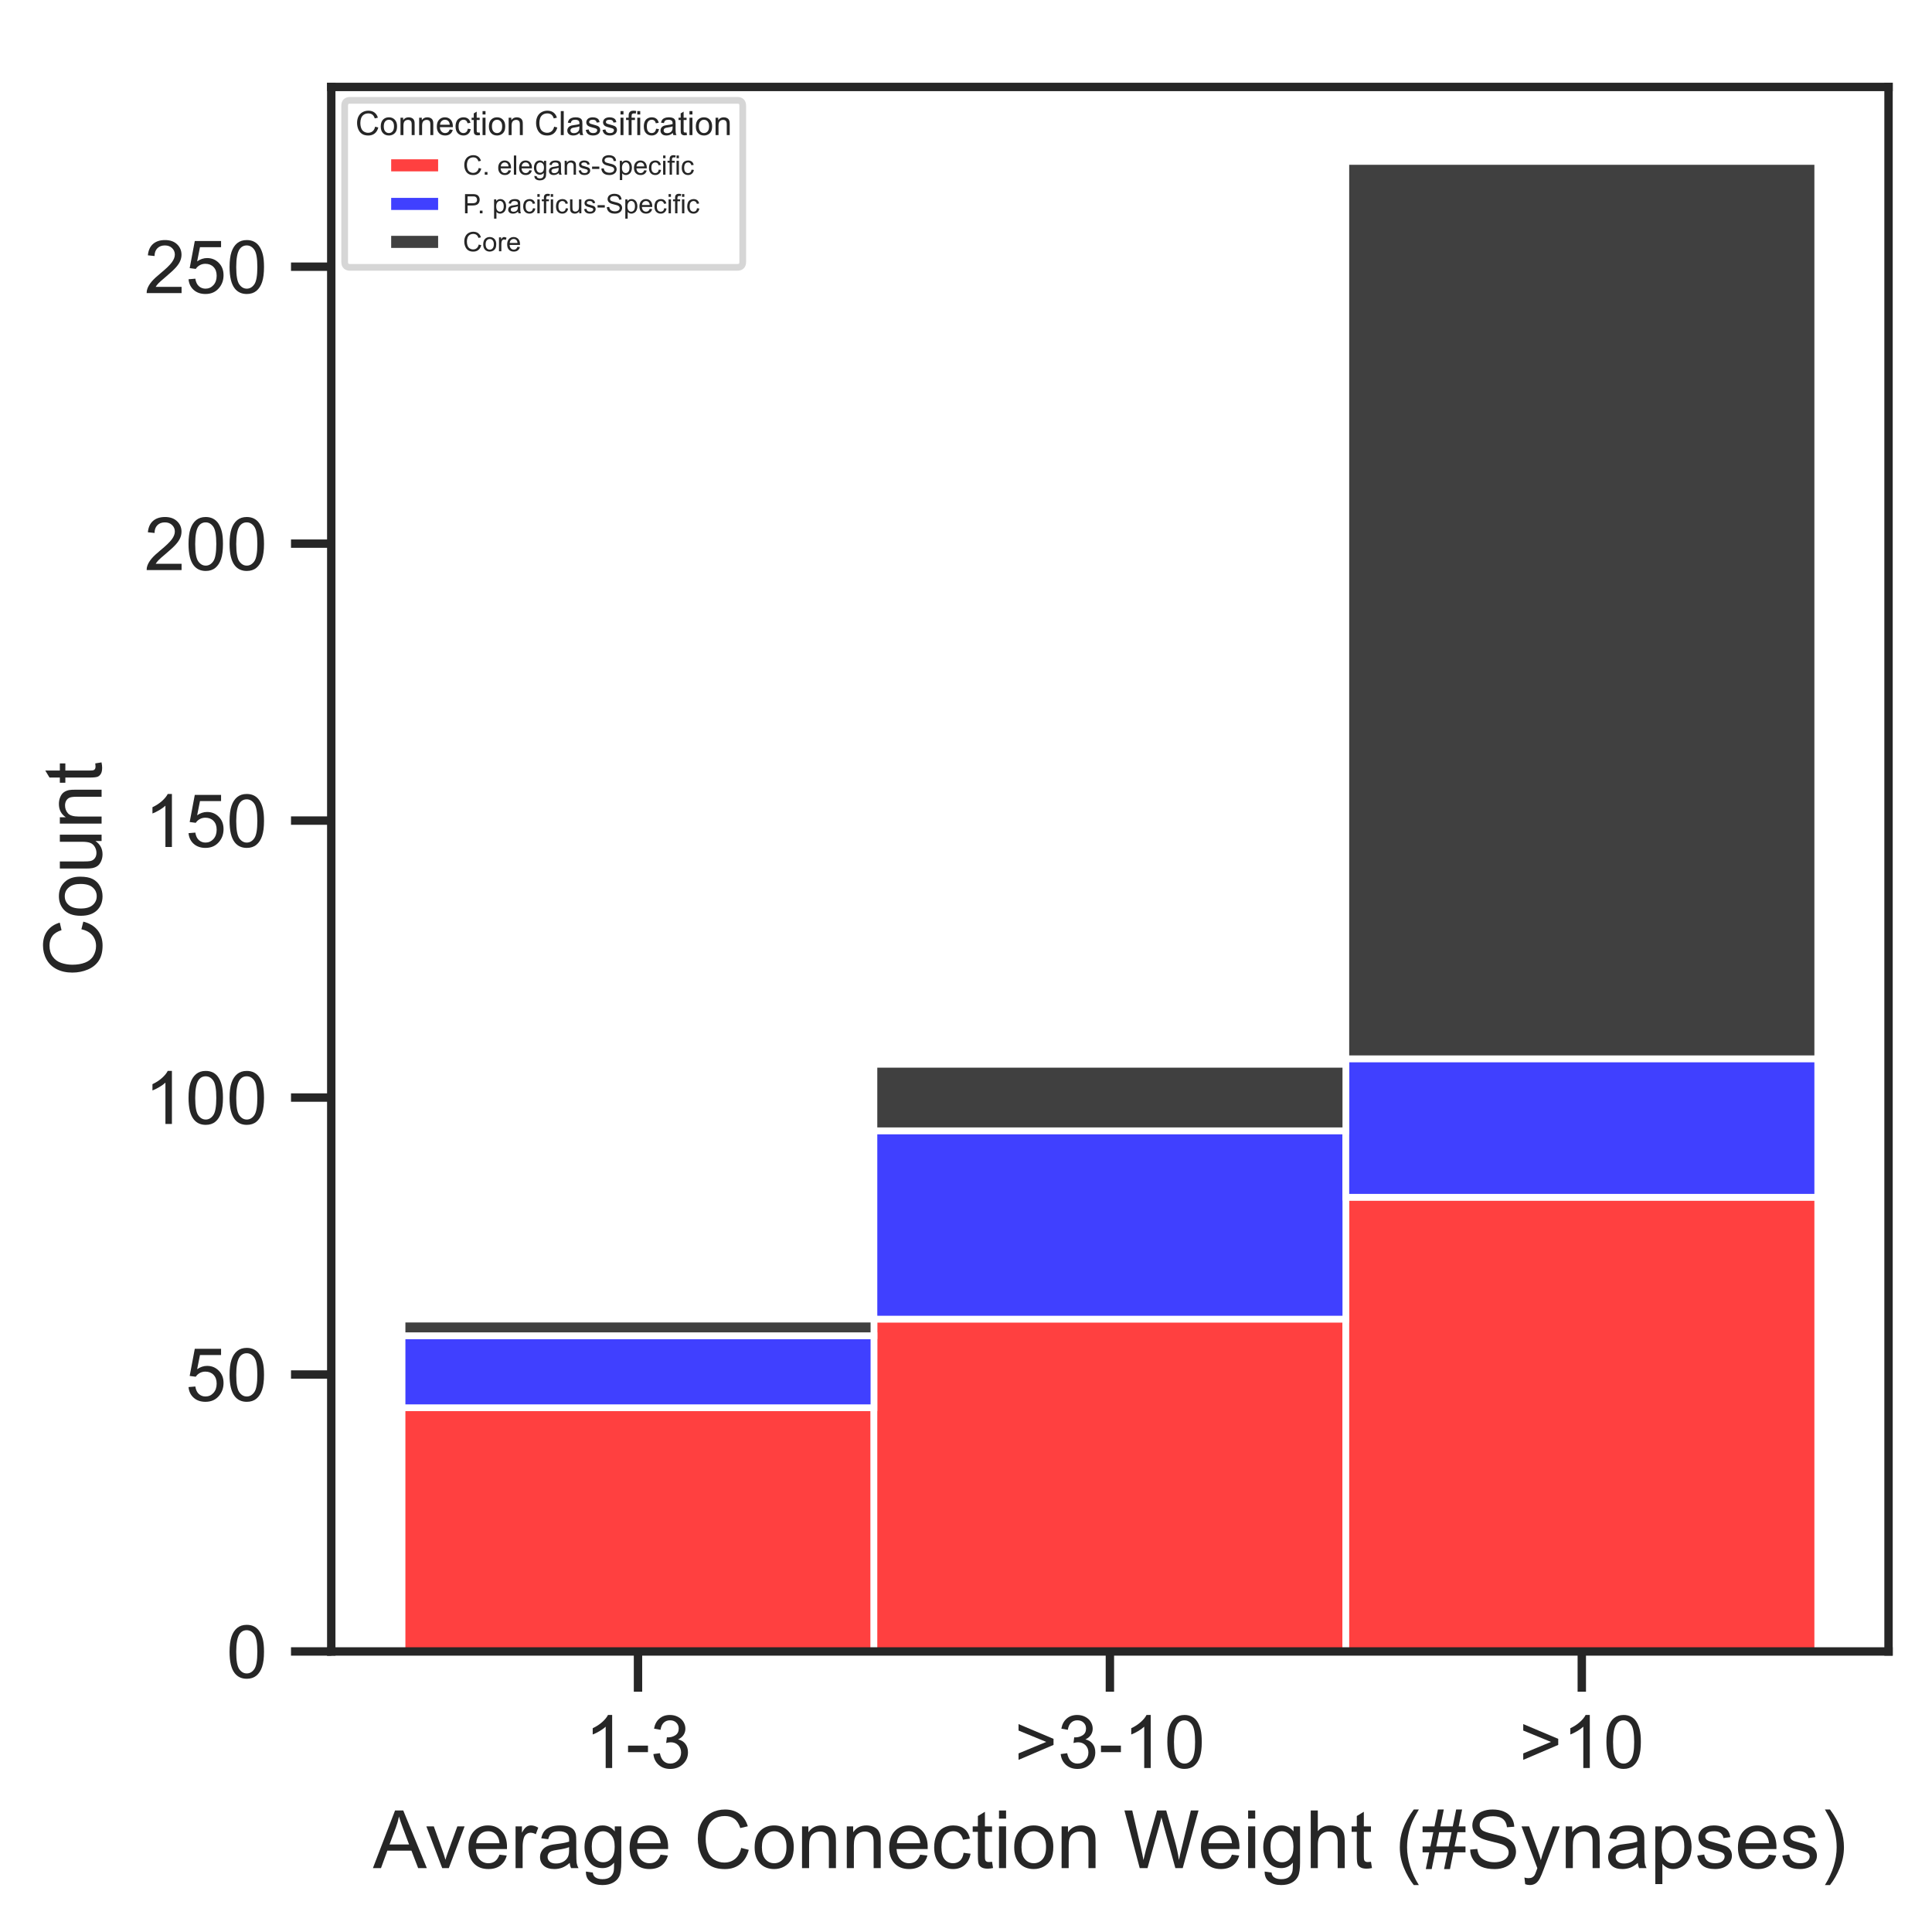
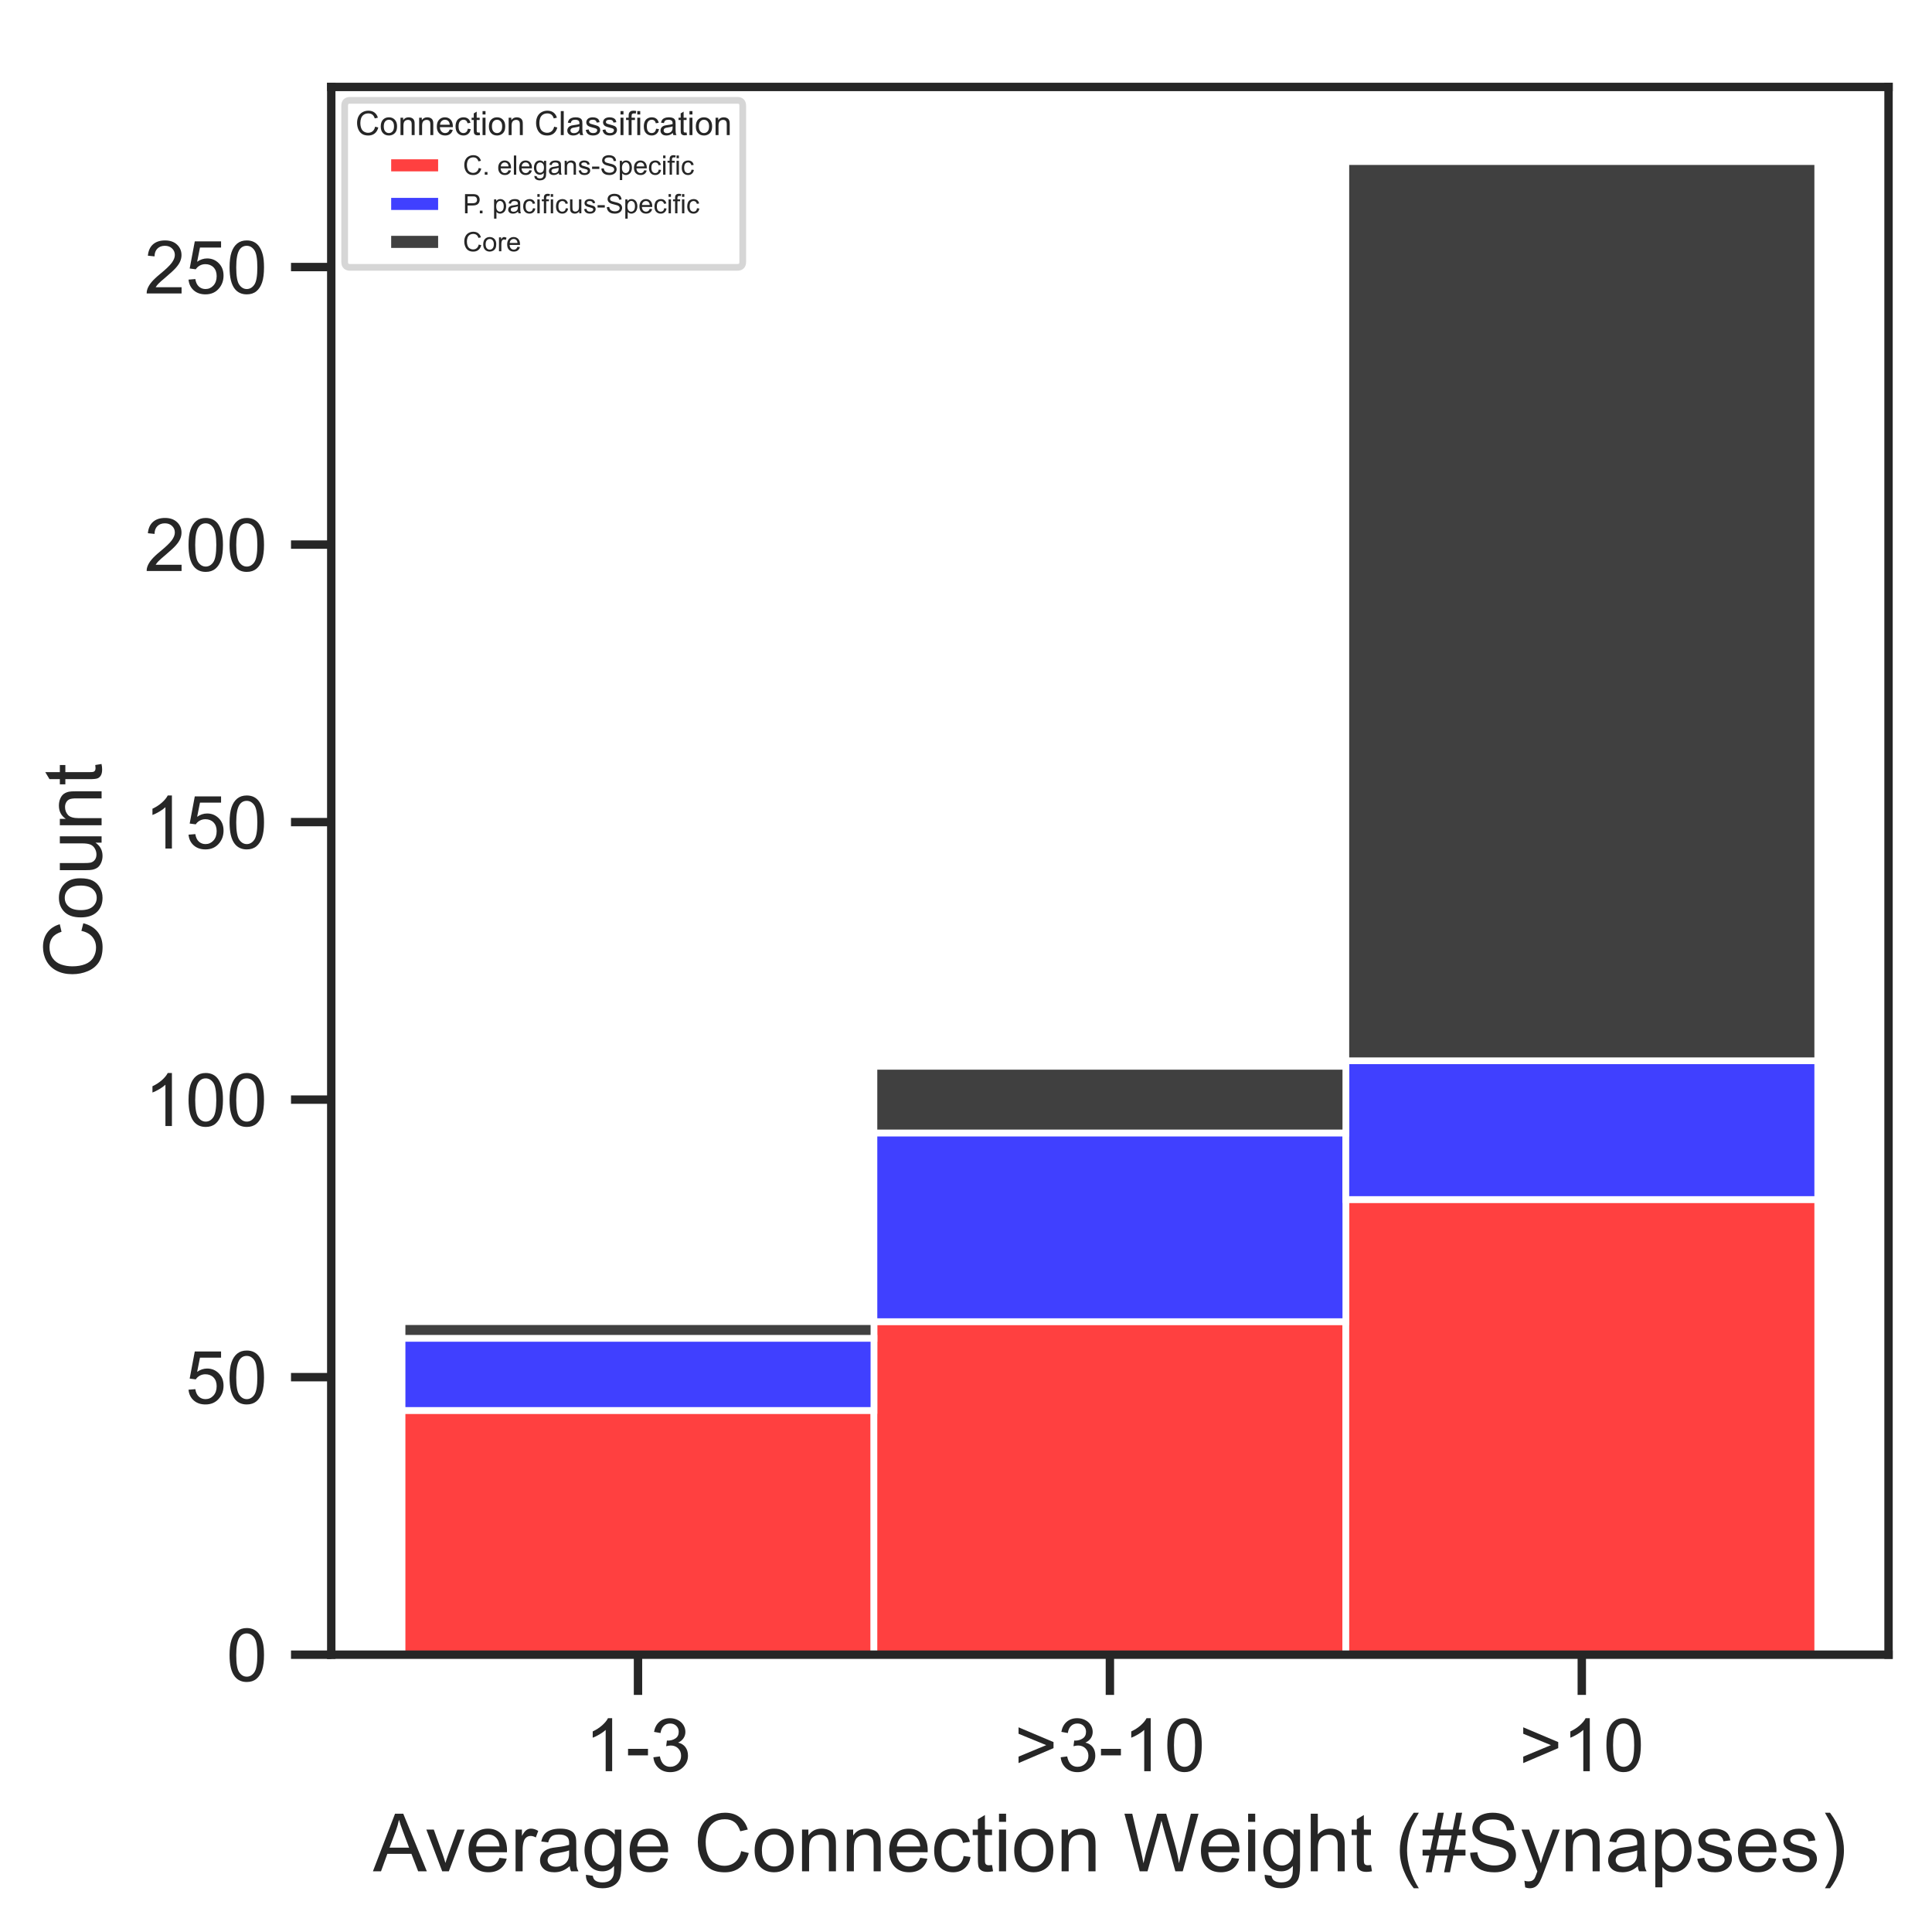
<svg xmlns="http://www.w3.org/2000/svg" xmlns:xlink="http://www.w3.org/1999/xlink" width="288pt" height="288pt" viewBox="0 0 288 288" version="1.1">
  <defs>
    <style type="text/css">*{stroke-linejoin: round; stroke-linecap: butt}</style>
  </defs>
  <g id="figure_1">
    <g id="patch_1">
      <path d="M 0 288  L 288 288  L 288 0  L 0 0  z " style="fill: #ffffff" />
    </g>
    <g id="axes_1">
      <g id="patch_2">
-         <path d="M 49.38 246.18  L 281.52 246.18  L 281.52 12.96  L 49.38 12.96  z " style="fill: #ffffff" />
+         <path d="M 49.38 246.66  L 281.52 246.66  L 281.52 12.96  L 49.38 12.96  z " style="fill: #ffffff" />
      </g>
      <g id="matplotlib.axis_1">
        <g id="xtick_1">
          <g id="line2d_1">
            <defs>
-               <path id="mfad5866b95" d="M 0 0  L 0 6  " style="stroke: #262626; stroke-width: 1.25" />
-             </defs>
-             <g>
-               <use xlink:href="#mfad5866b95" x="95.105" y="246.18" style="fill: #262626; stroke: #262626; stroke-width: 1.25" />
+               <path id="m8a368abc1c" d="M 0 0  L 0 6  " style="stroke: #262626; stroke-width: 1.25" />
+             </defs>
+             <g>
+               <use xlink:href="#m8a368abc1c" x="95.105" y="246.66" style="fill: #262626; stroke: #262626; stroke-width: 1.25" />
            </g>
          </g>
          <g id="text_1">
-             <g style="fill: #262626" transform="translate(87.15619 263.5536) scale(0.11 -0.11)">
+             <g style="fill: #262626" transform="translate(87.15619 264.0336) scale(0.11 -0.11)">
              <defs>
                <path id="ArialMT-31" d="M 2384 0  L 1822 0  L 1822 3584  Q 1619 3391 1289 3197  Q 959 3003 697 2906  L 697 3450  Q 1169 3672 1522 3987  Q 1875 4303 2022 4600  L 2384 4600  L 2384 0  z " transform="scale(0.015625)" />
                <path id="ArialMT-2d" d="M 203 1375  L 203 1941  L 1931 1941  L 1931 1375  L 203 1375  z " transform="scale(0.015625)" />
                <path id="ArialMT-33" d="M 269 1209  L 831 1284  Q 928 806 1161 595  Q 1394 384 1728 384  Q 2125 384 2398 659  Q 2672 934 2672 1341  Q 2672 1728 2419 1979  Q 2166 2231 1775 2231  Q 1616 2231 1378 2169  L 1441 2663  Q 1497 2656 1531 2656  Q 1891 2656 2178 2843  Q 2466 3031 2466 3422  Q 2466 3731 2256 3934  Q 2047 4138 1716 4138  Q 1388 4138 1169 3931  Q 950 3725 888 3313  L 325 3413  Q 428 3978 793 4289  Q 1159 4600 1703 4600  Q 2078 4600 2393 4439  Q 2709 4278 2876 4000  Q 3044 3722 3044 3409  Q 3044 3113 2884 2869  Q 2725 2625 2413 2481  Q 2819 2388 3044 2092  Q 3269 1797 3269 1353  Q 3269 753 2831 336  Q 2394 -81 1725 -81  Q 1122 -81 723 278  Q 325 638 269 1209  z " transform="scale(0.015625)" />
              </defs>
              <use xlink:href="#ArialMT-31" />
              <use xlink:href="#ArialMT-2d" x="55.615" />
              <use xlink:href="#ArialMT-33" x="88.916" />
            </g>
          </g>
        </g>
        <g id="xtick_2">
          <g id="line2d_2">
            <g>
-               <use xlink:href="#mfad5866b95" x="165.45" y="246.18" style="fill: #262626; stroke: #262626; stroke-width: 1.25" />
+               <use xlink:href="#m8a368abc1c" x="165.45" y="246.66" style="fill: #262626; stroke: #262626; stroke-width: 1.25" />
            </g>
          </g>
          <g id="text_2">
-             <g style="fill: #262626" transform="translate(151.2308 263.5536) scale(0.11 -0.11)">
+             <g style="fill: #262626" transform="translate(151.2308 264.0336) scale(0.11 -0.11)">
              <defs>
                <path id="ArialMT-3e" d="M 3384 2003  L 350 706  L 350 1266  L 2753 2263  L 350 3250  L 350 3809  L 3384 2528  L 3384 2003  z " transform="scale(0.015625)" />
                <path id="ArialMT-30" d="M 266 2259  Q 266 3072 433 3567  Q 600 4063 929 4331  Q 1259 4600 1759 4600  Q 2128 4600 2406 4451  Q 2684 4303 2865 4023  Q 3047 3744 3150 3342  Q 3253 2941 3253 2259  Q 3253 1453 3087 958  Q 2922 463 2592 192  Q 2263 -78 1759 -78  Q 1097 -78 719 397  Q 266 969 266 2259  z M 844 2259  Q 844 1131 1108 757  Q 1372 384 1759 384  Q 2147 384 2411 759  Q 2675 1134 2675 2259  Q 2675 3391 2411 3762  Q 2147 4134 1753 4134  Q 1366 4134 1134 3806  Q 844 3388 844 2259  z " transform="scale(0.015625)" />
              </defs>
              <use xlink:href="#ArialMT-3e" />
              <use xlink:href="#ArialMT-33" x="58.398" />
              <use xlink:href="#ArialMT-2d" x="114.014" />
              <use xlink:href="#ArialMT-31" x="147.314" />
              <use xlink:href="#ArialMT-30" x="202.93" />
            </g>
          </g>
        </g>
        <g id="xtick_3">
          <g id="line2d_3">
            <g>
-               <use xlink:href="#mfad5866b95" x="235.795" y="246.18" style="fill: #262626; stroke: #262626; stroke-width: 1.25" />
+               <use xlink:href="#m8a368abc1c" x="235.795" y="246.66" style="fill: #262626; stroke: #262626; stroke-width: 1.25" />
            </g>
          </g>
          <g id="text_3">
-             <g style="fill: #262626" transform="translate(226.4661 263.5536) scale(0.11 -0.11)">
+             <g style="fill: #262626" transform="translate(226.4661 264.0336) scale(0.11 -0.11)">
              <use xlink:href="#ArialMT-3e" />
              <use xlink:href="#ArialMT-31" x="58.398" />
              <use xlink:href="#ArialMT-30" x="114.014" />
            </g>
          </g>
        </g>
        <g id="text_4">
-           <g style="fill: #262626" transform="translate(55.60688 278.4755) scale(0.12 -0.12)">
+           <g style="fill: #262626" transform="translate(55.60688 278.9555) scale(0.12 -0.12)">
            <defs>
              <path id="ArialMT-41" d="M -9 0  L 1750 4581  L 2403 4581  L 4278 0  L 3588 0  L 3053 1388  L 1138 1388  L 634 0  L -9 0  z M 1313 1881  L 2866 1881  L 2388 3150  Q 2169 3728 2063 4100  Q 1975 3659 1816 3225  L 1313 1881  z " transform="scale(0.015625)" />
              <path id="ArialMT-76" d="M 1344 0  L 81 3319  L 675 3319  L 1388 1331  Q 1503 1009 1600 663  Q 1675 925 1809 1294  L 2547 3319  L 3125 3319  L 1869 0  L 1344 0  z " transform="scale(0.015625)" />
              <path id="ArialMT-65" d="M 2694 1069  L 3275 997  Q 3138 488 2766 206  Q 2394 -75 1816 -75  Q 1088 -75 661 373  Q 234 822 234 1631  Q 234 2469 665 2931  Q 1097 3394 1784 3394  Q 2450 3394 2872 2941  Q 3294 2488 3294 1666  Q 3294 1616 3291 1516  L 816 1516  Q 847 969 1125 678  Q 1403 388 1819 388  Q 2128 388 2347 550  Q 2566 713 2694 1069  z M 847 1978  L 2700 1978  Q 2663 2397 2488 2606  Q 2219 2931 1791 2931  Q 1403 2931 1139 2672  Q 875 2413 847 1978  z " transform="scale(0.015625)" />
              <path id="ArialMT-72" d="M 416 0  L 416 3319  L 922 3319  L 922 2816  Q 1116 3169 1280 3281  Q 1444 3394 1641 3394  Q 1925 3394 2219 3213  L 2025 2691  Q 1819 2813 1613 2813  Q 1428 2813 1281 2702  Q 1134 2591 1072 2394  Q 978 2094 978 1738  L 978 0  L 416 0  z " transform="scale(0.015625)" />
              <path id="ArialMT-61" d="M 2588 409  Q 2275 144 1986 34  Q 1697 -75 1366 -75  Q 819 -75 525 192  Q 231 459 231 875  Q 231 1119 342 1320  Q 453 1522 633 1644  Q 813 1766 1038 1828  Q 1203 1872 1538 1913  Q 2219 1994 2541 2106  Q 2544 2222 2544 2253  Q 2544 2597 2384 2738  Q 2169 2928 1744 2928  Q 1347 2928 1158 2789  Q 969 2650 878 2297  L 328 2372  Q 403 2725 575 2942  Q 747 3159 1072 3276  Q 1397 3394 1825 3394  Q 2250 3394 2515 3294  Q 2781 3194 2906 3042  Q 3031 2891 3081 2659  Q 3109 2516 3109 2141  L 3109 1391  Q 3109 606 3145 398  Q 3181 191 3288 0  L 2700 0  Q 2613 175 2588 409  z M 2541 1666  Q 2234 1541 1622 1453  Q 1275 1403 1131 1340  Q 988 1278 909 1158  Q 831 1038 831 891  Q 831 666 1001 516  Q 1172 366 1500 366  Q 1825 366 2078 508  Q 2331 650 2450 897  Q 2541 1088 2541 1459  L 2541 1666  z " transform="scale(0.015625)" />
              <path id="ArialMT-67" d="M 319 -275  L 866 -356  Q 900 -609 1056 -725  Q 1266 -881 1628 -881  Q 2019 -881 2231 -725  Q 2444 -569 2519 -288  Q 2563 -116 2559 434  Q 2191 0 1641 0  Q 956 0 581 494  Q 206 988 206 1678  Q 206 2153 378 2554  Q 550 2956 876 3175  Q 1203 3394 1644 3394  Q 2231 3394 2613 2919  L 2613 3319  L 3131 3319  L 3131 450  Q 3131 -325 2973 -648  Q 2816 -972 2473 -1159  Q 2131 -1347 1631 -1347  Q 1038 -1347 672 -1080  Q 306 -813 319 -275  z M 784 1719  Q 784 1066 1043 766  Q 1303 466 1694 466  Q 2081 466 2343 764  Q 2606 1063 2606 1700  Q 2606 2309 2336 2618  Q 2066 2928 1684 2928  Q 1309 2928 1046 2623  Q 784 2319 784 1719  z " transform="scale(0.015625)" />
              <path id="ArialMT-20" transform="scale(0.015625)" />
              <path id="ArialMT-43" d="M 3763 1606  L 4369 1453  Q 4178 706 3683 314  Q 3188 -78 2472 -78  Q 1731 -78 1267 223  Q 803 525 561 1097  Q 319 1669 319 2325  Q 319 3041 592 3573  Q 866 4106 1370 4382  Q 1875 4659 2481 4659  Q 3169 4659 3637 4309  Q 4106 3959 4291 3325  L 3694 3184  Q 3534 3684 3231 3912  Q 2928 4141 2469 4141  Q 1941 4141 1586 3887  Q 1231 3634 1087 3207  Q 944 2781 944 2328  Q 944 1744 1114 1308  Q 1284 872 1643 656  Q 2003 441 2422 441  Q 2931 441 3284 734  Q 3638 1028 3763 1606  z " transform="scale(0.015625)" />
              <path id="ArialMT-6f" d="M 213 1659  Q 213 2581 725 3025  Q 1153 3394 1769 3394  Q 2453 3394 2887 2945  Q 3322 2497 3322 1706  Q 3322 1066 3130 698  Q 2938 331 2570 128  Q 2203 -75 1769 -75  Q 1072 -75 642 372  Q 213 819 213 1659  z M 791 1659  Q 791 1022 1069 705  Q 1347 388 1769 388  Q 2188 388 2466 706  Q 2744 1025 2744 1678  Q 2744 2294 2464 2611  Q 2184 2928 1769 2928  Q 1347 2928 1069 2612  Q 791 2297 791 1659  z " transform="scale(0.015625)" />
              <path id="ArialMT-6e" d="M 422 0  L 422 3319  L 928 3319  L 928 2847  Q 1294 3394 1984 3394  Q 2284 3394 2536 3286  Q 2788 3178 2913 3003  Q 3038 2828 3088 2588  Q 3119 2431 3119 2041  L 3119 0  L 2556 0  L 2556 2019  Q 2556 2363 2490 2533  Q 2425 2703 2258 2804  Q 2091 2906 1866 2906  Q 1506 2906 1245 2678  Q 984 2450 984 1813  L 984 0  L 422 0  z " transform="scale(0.015625)" />
              <path id="ArialMT-63" d="M 2588 1216  L 3141 1144  Q 3050 572 2676 248  Q 2303 -75 1759 -75  Q 1078 -75 664 370  Q 250 816 250 1647  Q 250 2184 428 2587  Q 606 2991 970 3192  Q 1334 3394 1763 3394  Q 2303 3394 2647 3120  Q 2991 2847 3088 2344  L 2541 2259  Q 2463 2594 2264 2762  Q 2066 2931 1784 2931  Q 1359 2931 1093 2626  Q 828 2322 828 1663  Q 828 994 1084 691  Q 1341 388 1753 388  Q 2084 388 2306 591  Q 2528 794 2588 1216  z " transform="scale(0.015625)" />
              <path id="ArialMT-74" d="M 1650 503  L 1731 6  Q 1494 -44 1306 -44  Q 1000 -44 831 53  Q 663 150 594 308  Q 525 466 525 972  L 525 2881  L 113 2881  L 113 3319  L 525 3319  L 525 4141  L 1084 4478  L 1084 3319  L 1650 3319  L 1650 2881  L 1084 2881  L 1084 941  Q 1084 700 1114 631  Q 1144 563 1211 522  Q 1278 481 1403 481  Q 1497 481 1650 503  z " transform="scale(0.015625)" />
              <path id="ArialMT-69" d="M 425 3934  L 425 4581  L 988 4581  L 988 3934  L 425 3934  z M 425 0  L 425 3319  L 988 3319  L 988 0  L 425 0  z " transform="scale(0.015625)" />
              <path id="ArialMT-57" d="M 1294 0  L 78 4581  L 700 4581  L 1397 1578  Q 1509 1106 1591 641  Q 1766 1375 1797 1488  L 2669 4581  L 3400 4581  L 4056 2263  Q 4303 1400 4413 641  Q 4500 1075 4641 1638  L 5359 4581  L 5969 4581  L 4713 0  L 4128 0  L 3163 3491  Q 3041 3928 3019 4028  Q 2947 3713 2884 3491  L 1913 0  L 1294 0  z " transform="scale(0.015625)" />
              <path id="ArialMT-68" d="M 422 0  L 422 4581  L 984 4581  L 984 2938  Q 1378 3394 1978 3394  Q 2347 3394 2619 3248  Q 2891 3103 3008 2847  Q 3125 2591 3125 2103  L 3125 0  L 2563 0  L 2563 2103  Q 2563 2525 2380 2717  Q 2197 2909 1863 2909  Q 1613 2909 1392 2779  Q 1172 2650 1078 2428  Q 984 2206 984 1816  L 984 0  L 422 0  z " transform="scale(0.015625)" />
              <path id="ArialMT-28" d="M 1497 -1347  Q 1031 -759 709 28  Q 388 816 388 1659  Q 388 2403 628 3084  Q 909 3875 1497 4659  L 1900 4659  Q 1522 4009 1400 3731  Q 1209 3300 1100 2831  Q 966 2247 966 1656  Q 966 153 1900 -1347  L 1497 -1347  z " transform="scale(0.015625)" />
              <path id="ArialMT-23" d="M 322 -78  L 594 1253  L 66 1253  L 66 1719  L 688 1719  L 919 2853  L 66 2853  L 66 3319  L 1013 3319  L 1284 4659  L 1753 4659  L 1481 3319  L 2466 3319  L 2738 4659  L 3209 4659  L 2938 3319  L 3478 3319  L 3478 2853  L 2844 2853  L 2609 1719  L 3478 1719  L 3478 1253  L 2516 1253  L 2244 -78  L 1775 -78  L 2044 1253  L 1063 1253  L 791 -78  L 322 -78  z M 1156 1719  L 2138 1719  L 2372 2853  L 1388 2853  L 1156 1719  z " transform="scale(0.015625)" />
              <path id="ArialMT-53" d="M 288 1472  L 859 1522  Q 900 1178 1048 958  Q 1197 738 1509 602  Q 1822 466 2213 466  Q 2559 466 2825 569  Q 3091 672 3220 851  Q 3350 1031 3350 1244  Q 3350 1459 3225 1620  Q 3100 1781 2813 1891  Q 2628 1963 1997 2114  Q 1366 2266 1113 2400  Q 784 2572 623 2826  Q 463 3081 463 3397  Q 463 3744 659 4045  Q 856 4347 1234 4503  Q 1613 4659 2075 4659  Q 2584 4659 2973 4495  Q 3363 4331 3572 4012  Q 3781 3694 3797 3291  L 3216 3247  Q 3169 3681 2898 3903  Q 2628 4125 2100 4125  Q 1550 4125 1298 3923  Q 1047 3722 1047 3438  Q 1047 3191 1225 3031  Q 1400 2872 2139 2705  Q 2878 2538 3153 2413  Q 3553 2228 3743 1945  Q 3934 1663 3934 1294  Q 3934 928 3725 604  Q 3516 281 3123 101  Q 2731 -78 2241 -78  Q 1619 -78 1198 103  Q 778 284 539 648  Q 300 1013 288 1472  z " transform="scale(0.015625)" />
              <path id="ArialMT-79" d="M 397 -1278  L 334 -750  Q 519 -800 656 -800  Q 844 -800 956 -737  Q 1069 -675 1141 -563  Q 1194 -478 1313 -144  Q 1328 -97 1363 -6  L 103 3319  L 709 3319  L 1400 1397  Q 1534 1031 1641 628  Q 1738 1016 1872 1384  L 2581 3319  L 3144 3319  L 1881 -56  Q 1678 -603 1566 -809  Q 1416 -1088 1222 -1217  Q 1028 -1347 759 -1347  Q 597 -1347 397 -1278  z " transform="scale(0.015625)" />
              <path id="ArialMT-70" d="M 422 -1272  L 422 3319  L 934 3319  L 934 2888  Q 1116 3141 1344 3267  Q 1572 3394 1897 3394  Q 2322 3394 2647 3175  Q 2972 2956 3137 2557  Q 3303 2159 3303 1684  Q 3303 1175 3120 767  Q 2938 359 2589 142  Q 2241 -75 1856 -75  Q 1575 -75 1351 44  Q 1128 163 984 344  L 984 -1272  L 422 -1272  z M 931 1641  Q 931 1000 1190 694  Q 1450 388 1819 388  Q 2194 388 2461 705  Q 2728 1022 2728 1688  Q 2728 2322 2467 2637  Q 2206 2953 1844 2953  Q 1484 2953 1207 2617  Q 931 2281 931 1641  z " transform="scale(0.015625)" />
              <path id="ArialMT-73" d="M 197 991  L 753 1078  Q 800 744 1014 566  Q 1228 388 1613 388  Q 2000 388 2187 545  Q 2375 703 2375 916  Q 2375 1106 2209 1216  Q 2094 1291 1634 1406  Q 1016 1563 777 1677  Q 538 1791 414 1992  Q 291 2194 291 2438  Q 291 2659 392 2848  Q 494 3038 669 3163  Q 800 3259 1026 3326  Q 1253 3394 1513 3394  Q 1903 3394 2198 3281  Q 2494 3169 2634 2976  Q 2775 2784 2828 2463  L 2278 2388  Q 2241 2644 2061 2787  Q 1881 2931 1553 2931  Q 1166 2931 1000 2803  Q 834 2675 834 2503  Q 834 2394 903 2306  Q 972 2216 1119 2156  Q 1203 2125 1616 2013  Q 2213 1853 2448 1751  Q 2684 1650 2818 1456  Q 2953 1263 2953 975  Q 2953 694 2789 445  Q 2625 197 2315 61  Q 2006 -75 1616 -75  Q 969 -75 630 194  Q 291 463 197 991  z " transform="scale(0.015625)" />
              <path id="ArialMT-29" d="M 791 -1347  L 388 -1347  Q 1322 153 1322 1656  Q 1322 2244 1188 2822  Q 1081 3291 891 3722  Q 769 4003 388 4659  L 791 4659  Q 1378 3875 1659 3084  Q 1900 2403 1900 1659  Q 1900 816 1576 28  Q 1253 -759 791 -1347  z " transform="scale(0.015625)" />
            </defs>
            <use xlink:href="#ArialMT-41" />
            <use xlink:href="#ArialMT-76" x="64.949" />
            <use xlink:href="#ArialMT-65" x="114.949" />
            <use xlink:href="#ArialMT-72" x="170.564" />
            <use xlink:href="#ArialMT-61" x="203.865" />
            <use xlink:href="#ArialMT-67" x="259.48" />
            <use xlink:href="#ArialMT-65" x="315.096" />
            <use xlink:href="#ArialMT-20" x="370.711" />
            <use xlink:href="#ArialMT-43" x="398.494" />
            <use xlink:href="#ArialMT-6f" x="470.711" />
            <use xlink:href="#ArialMT-6e" x="526.326" />
            <use xlink:href="#ArialMT-6e" x="581.941" />
            <use xlink:href="#ArialMT-65" x="637.557" />
            <use xlink:href="#ArialMT-63" x="693.172" />
            <use xlink:href="#ArialMT-74" x="743.172" />
            <use xlink:href="#ArialMT-69" x="770.955" />
            <use xlink:href="#ArialMT-6f" x="793.172" />
            <use xlink:href="#ArialMT-6e" x="848.787" />
            <use xlink:href="#ArialMT-20" x="904.402" />
            <use xlink:href="#ArialMT-57" x="932.186" />
            <use xlink:href="#ArialMT-65" x="1024.82" />
            <use xlink:href="#ArialMT-69" x="1080.436" />
            <use xlink:href="#ArialMT-67" x="1102.652" />
            <use xlink:href="#ArialMT-68" x="1158.268" />
            <use xlink:href="#ArialMT-74" x="1213.883" />
            <use xlink:href="#ArialMT-20" x="1241.666" />
            <use xlink:href="#ArialMT-28" x="1269.449" />
            <use xlink:href="#ArialMT-23" x="1302.75" />
            <use xlink:href="#ArialMT-53" x="1358.365" />
            <use xlink:href="#ArialMT-79" x="1425.064" />
            <use xlink:href="#ArialMT-6e" x="1475.064" />
            <use xlink:href="#ArialMT-61" x="1530.68" />
            <use xlink:href="#ArialMT-70" x="1586.295" />
            <use xlink:href="#ArialMT-73" x="1641.91" />
            <use xlink:href="#ArialMT-65" x="1691.91" />
            <use xlink:href="#ArialMT-73" x="1747.525" />
            <use xlink:href="#ArialMT-29" x="1797.525" />
          </g>
        </g>
      </g>
      <g id="matplotlib.axis_2">
        <g id="ytick_1">
          <g id="line2d_4">
            <defs>
-               <path id="m2ff0a2e076" d="M 0 0  L -6 0  " style="stroke: #262626; stroke-width: 1.25" />
-             </defs>
-             <g>
-               <use xlink:href="#m2ff0a2e076" x="49.38" y="246.18" style="fill: #262626; stroke: #262626; stroke-width: 1.25" />
+               <path id="m3f8a718fdb" d="M 0 0  L -6 0  " style="stroke: #262626; stroke-width: 1.25" />
+             </defs>
+             <g>
+               <use xlink:href="#m3f8a718fdb" x="49.38" y="246.66" style="fill: #262626; stroke: #262626; stroke-width: 1.25" />
            </g>
          </g>
          <g id="text_5">
-             <g style="fill: #262626" transform="translate(33.76297 250.1168) scale(0.11 -0.11)">
+             <g style="fill: #262626" transform="translate(33.76297 250.5968) scale(0.11 -0.11)">
              <use xlink:href="#ArialMT-30" />
            </g>
          </g>
        </g>
        <g id="ytick_2">
          <g id="line2d_5">
            <g>
-               <use xlink:href="#m2ff0a2e076" x="49.38" y="204.895" style="fill: #262626; stroke: #262626; stroke-width: 1.25" />
+               <use xlink:href="#m3f8a718fdb" x="49.38" y="205.29" style="fill: #262626; stroke: #262626; stroke-width: 1.25" />
            </g>
          </g>
          <g id="text_6">
-             <g style="fill: #262626" transform="translate(27.64594 208.8316) scale(0.11 -0.11)">
+             <g style="fill: #262626" transform="translate(27.64594 209.2266) scale(0.11 -0.11)">
              <defs>
                <path id="ArialMT-35" d="M 266 1200  L 856 1250  Q 922 819 1161 601  Q 1400 384 1738 384  Q 2144 384 2425 690  Q 2706 997 2706 1503  Q 2706 1984 2436 2262  Q 2166 2541 1728 2541  Q 1456 2541 1237 2417  Q 1019 2294 894 2097  L 366 2166  L 809 4519  L 3088 4519  L 3088 3981  L 1259 3981  L 1013 2750  Q 1425 3038 1878 3038  Q 2478 3038 2890 2622  Q 3303 2206 3303 1553  Q 3303 931 2941 478  Q 2500 -78 1738 -78  Q 1113 -78 717 272  Q 322 622 266 1200  z " transform="scale(0.015625)" />
              </defs>
              <use xlink:href="#ArialMT-35" />
              <use xlink:href="#ArialMT-30" x="55.615" />
            </g>
          </g>
        </g>
        <g id="ytick_3">
          <g id="line2d_6">
            <g>
-               <use xlink:href="#m2ff0a2e076" x="49.38" y="163.61" style="fill: #262626; stroke: #262626; stroke-width: 1.25" />
+               <use xlink:href="#m3f8a718fdb" x="49.38" y="163.92" style="fill: #262626; stroke: #262626; stroke-width: 1.25" />
            </g>
          </g>
          <g id="text_7">
-             <g style="fill: #262626" transform="translate(21.52891 167.5464) scale(0.11 -0.11)">
+             <g style="fill: #262626" transform="translate(21.52891 167.8565) scale(0.11 -0.11)">
              <use xlink:href="#ArialMT-31" />
              <use xlink:href="#ArialMT-30" x="55.615" />
              <use xlink:href="#ArialMT-30" x="111.23" />
            </g>
          </g>
        </g>
        <g id="ytick_4">
          <g id="line2d_7">
            <g>
-               <use xlink:href="#m2ff0a2e076" x="49.38" y="122.324" style="fill: #262626; stroke: #262626; stroke-width: 1.25" />
+               <use xlink:href="#m3f8a718fdb" x="49.38" y="122.55" style="fill: #262626; stroke: #262626; stroke-width: 1.25" />
            </g>
          </g>
          <g id="text_8">
-             <g style="fill: #262626" transform="translate(21.52891 126.2612) scale(0.11 -0.11)">
+             <g style="fill: #262626" transform="translate(21.52891 126.4863) scale(0.11 -0.11)">
              <use xlink:href="#ArialMT-31" />
              <use xlink:href="#ArialMT-35" x="55.615" />
              <use xlink:href="#ArialMT-30" x="111.23" />
            </g>
          </g>
        </g>
        <g id="ytick_5">
          <g id="line2d_8">
            <g>
-               <use xlink:href="#m2ff0a2e076" x="49.38" y="81.039" style="fill: #262626; stroke: #262626; stroke-width: 1.25" />
+               <use xlink:href="#m3f8a718fdb" x="49.38" y="81.179" style="fill: #262626; stroke: #262626; stroke-width: 1.25" />
            </g>
          </g>
          <g id="text_9">
-             <g style="fill: #262626" transform="translate(21.52891 84.97606) scale(0.11 -0.11)">
+             <g style="fill: #262626" transform="translate(21.52891 85.11618) scale(0.11 -0.11)">
              <defs>
                <path id="ArialMT-32" d="M 3222 541  L 3222 0  L 194 0  Q 188 203 259 391  Q 375 700 629 1000  Q 884 1300 1366 1694  Q 2113 2306 2375 2664  Q 2638 3022 2638 3341  Q 2638 3675 2398 3904  Q 2159 4134 1775 4134  Q 1369 4134 1125 3890  Q 881 3647 878 3216  L 300 3275  Q 359 3922 746 4261  Q 1134 4600 1788 4600  Q 2447 4600 2831 4234  Q 3216 3869 3216 3328  Q 3216 3053 3103 2787  Q 2991 2522 2730 2228  Q 2469 1934 1863 1422  Q 1356 997 1212 845  Q 1069 694 975 541  L 3222 541  z " transform="scale(0.015625)" />
              </defs>
              <use xlink:href="#ArialMT-32" />
              <use xlink:href="#ArialMT-30" x="55.615" />
              <use xlink:href="#ArialMT-30" x="111.23" />
            </g>
          </g>
        </g>
        <g id="ytick_6">
          <g id="line2d_9">
            <g>
-               <use xlink:href="#m2ff0a2e076" x="49.38" y="39.754" style="fill: #262626; stroke: #262626; stroke-width: 1.25" />
+               <use xlink:href="#m3f8a718fdb" x="49.38" y="39.809" style="fill: #262626; stroke: #262626; stroke-width: 1.25" />
            </g>
          </g>
          <g id="text_10">
-             <g style="fill: #262626" transform="translate(21.52891 43.69088) scale(0.11 -0.11)">
+             <g style="fill: #262626" transform="translate(21.52891 43.74603) scale(0.11 -0.11)">
              <use xlink:href="#ArialMT-32" />
              <use xlink:href="#ArialMT-35" x="55.615" />
              <use xlink:href="#ArialMT-30" x="111.23" />
            </g>
          </g>
        </g>
        <g id="text_11">
-           <g style="fill: #262626" transform="translate(15.14391 145.5797) rotate(-90) scale(0.12 -0.12)">
+           <g style="fill: #262626" transform="translate(15.14391 145.8197) rotate(-90) scale(0.12 -0.12)">
            <defs>
              <path id="ArialMT-75" d="M 2597 0  L 2597 488  Q 2209 -75 1544 -75  Q 1250 -75 995 37  Q 741 150 617 320  Q 494 491 444 738  Q 409 903 409 1263  L 409 3319  L 972 3319  L 972 1478  Q 972 1038 1006 884  Q 1059 663 1231 536  Q 1403 409 1656 409  Q 1909 409 2131 539  Q 2353 669 2445 892  Q 2538 1116 2538 1541  L 2538 3319  L 3100 3319  L 3100 0  L 2597 0  z " transform="scale(0.015625)" />
            </defs>
            <use xlink:href="#ArialMT-43" />
            <use xlink:href="#ArialMT-6f" x="72.217" />
            <use xlink:href="#ArialMT-75" x="127.832" />
            <use xlink:href="#ArialMT-6e" x="183.447" />
            <use xlink:href="#ArialMT-74" x="239.062" />
          </g>
        </g>
      </g>
      <g id="patch_3">
-         <path d="M 59.932 246.18  L 130.277 246.18  L 130.277 209.849  L 59.932 209.849  z " clip-path="url(#p660bdc7d89)" style="fill: #ff0000; fill-opacity: 0.75; stroke: #ffffff; stroke-linejoin: miter" />
+         <path d="M 59.932 246.66  L 130.277 246.66  L 130.277 210.254  L 59.932 210.254  z " clip-path="url(#p1c6d5b74c3)" style="fill: #ff0000; fill-opacity: 0.75; stroke: #ffffff; stroke-linejoin: miter" />
      </g>
      <g id="patch_4">
-         <path d="M 130.277 246.18  L 200.623 246.18  L 200.623 196.638  L 130.277 196.638  z " clip-path="url(#p660bdc7d89)" style="fill: #ff0000; fill-opacity: 0.75; stroke: #ffffff; stroke-linejoin: miter" />
+         <path d="M 130.277 246.66  L 200.623 246.66  L 200.623 197.016  L 130.277 197.016  z " clip-path="url(#p1c6d5b74c3)" style="fill: #ff0000; fill-opacity: 0.75; stroke: #ffffff; stroke-linejoin: miter" />
      </g>
      <g id="patch_5">
-         <path d="M 200.623 246.18  L 270.968 246.18  L 270.968 178.472  L 200.623 178.472  z " clip-path="url(#p660bdc7d89)" style="fill: #ff0000; fill-opacity: 0.75; stroke: #ffffff; stroke-linejoin: miter" />
+         <path d="M 200.623 246.66  L 270.968 246.66  L 270.968 178.813  L 200.623 178.813  z " clip-path="url(#p1c6d5b74c3)" style="fill: #ff0000; fill-opacity: 0.75; stroke: #ffffff; stroke-linejoin: miter" />
      </g>
      <g id="patch_6">
-         <path d="M 59.932 209.849  L 130.277 209.849  L 130.277 199.115  L 59.932 199.115  z " clip-path="url(#p660bdc7d89)" style="fill: #0000ff; fill-opacity: 0.75; stroke: #ffffff; stroke-linejoin: miter" />
+         <path d="M 59.932 210.254  L 130.277 210.254  L 130.277 199.498  L 59.932 199.498  z " clip-path="url(#p1c6d5b74c3)" style="fill: #0000ff; fill-opacity: 0.75; stroke: #ffffff; stroke-linejoin: miter" />
      </g>
      <g id="patch_7">
-         <path d="M 130.277 196.638  L 200.623 196.638  L 200.623 168.564  L 130.277 168.564  z " clip-path="url(#p660bdc7d89)" style="fill: #0000ff; fill-opacity: 0.75; stroke: #ffffff; stroke-linejoin: miter" />
+         <path d="M 130.277 197.016  L 200.623 197.016  L 200.623 168.884  L 130.277 168.884  z " clip-path="url(#p1c6d5b74c3)" style="fill: #0000ff; fill-opacity: 0.75; stroke: #ffffff; stroke-linejoin: miter" />
      </g>
      <g id="patch_8">
-         <path d="M 200.623 178.472  L 270.968 178.472  L 270.968 157.83  L 200.623 157.83  z " clip-path="url(#p660bdc7d89)" style="fill: #0000ff; fill-opacity: 0.75; stroke: #ffffff; stroke-linejoin: miter" />
+         <path d="M 200.623 178.813  L 270.968 178.813  L 270.968 158.128  L 200.623 158.128  z " clip-path="url(#p1c6d5b74c3)" style="fill: #0000ff; fill-opacity: 0.75; stroke: #ffffff; stroke-linejoin: miter" />
      </g>
      <g id="patch_9">
-         <path d="M 59.932 199.115  L 130.277 199.115  L 130.277 196.638  L 59.932 196.638  z " clip-path="url(#p660bdc7d89)" style="fill-opacity: 0.75; stroke: #ffffff; stroke-linejoin: miter" />
+         <path d="M 59.932 199.498  L 130.277 199.498  L 130.277 197.016  L 59.932 197.016  z " clip-path="url(#p1c6d5b74c3)" style="fill-opacity: 0.75; stroke: #ffffff; stroke-linejoin: miter" />
      </g>
      <g id="patch_10">
-         <path d="M 130.277 168.564  L 200.623 168.564  L 200.623 158.655  L 130.277 158.655  z " clip-path="url(#p660bdc7d89)" style="fill-opacity: 0.75; stroke: #ffffff; stroke-linejoin: miter" />
+         <path d="M 130.277 168.884  L 200.623 168.884  L 200.623 158.955  L 130.277 158.955  z " clip-path="url(#p1c6d5b74c3)" style="fill-opacity: 0.75; stroke: #ffffff; stroke-linejoin: miter" />
      </g>
      <g id="patch_11">
-         <path d="M 200.623 157.83  L 270.968 157.83  L 270.968 24.066  L 200.623 24.066  z " clip-path="url(#p660bdc7d89)" style="fill-opacity: 0.75; stroke: #ffffff; stroke-linejoin: miter" />
+         <path d="M 200.623 158.128  L 270.968 158.128  L 270.968 24.089  L 200.623 24.089  z " clip-path="url(#p1c6d5b74c3)" style="fill-opacity: 0.75; stroke: #ffffff; stroke-linejoin: miter" />
      </g>
      <g id="patch_12">
-         <path d="M 49.38 246.18  L 49.38 12.96  " style="fill: none; stroke: #262626; stroke-width: 1.25; stroke-linejoin: miter; stroke-linecap: square" />
+         <path d="M 49.38 246.66  L 49.38 12.96  " style="fill: none; stroke: #262626; stroke-width: 1.25; stroke-linejoin: miter; stroke-linecap: square" />
      </g>
      <g id="patch_13">
-         <path d="M 281.52 246.18  L 281.52 12.96  " style="fill: none; stroke: #262626; stroke-width: 1.25; stroke-linejoin: miter; stroke-linecap: square" />
+         <path d="M 281.52 246.66  L 281.52 12.96  " style="fill: none; stroke: #262626; stroke-width: 1.25; stroke-linejoin: miter; stroke-linecap: square" />
      </g>
      <g id="patch_14">
-         <path d="M 49.38 246.18  L 281.52 246.18  " style="fill: none; stroke: #262626; stroke-width: 1.25; stroke-linejoin: miter; stroke-linecap: square" />
+         <path d="M 49.38 246.66  L 281.52 246.66  " style="fill: none; stroke: #262626; stroke-width: 1.25; stroke-linejoin: miter; stroke-linecap: square" />
      </g>
      <g id="patch_15">
        <path d="M 49.38 12.96  L 281.52 12.96  " style="fill: none; stroke: #262626; stroke-width: 1.25; stroke-linejoin: miter; stroke-linecap: square" />
      </g>
      <g id="legend_1">
        <g id="patch_16">
          <path d="M 52.18 39.851  L 109.918 39.851  Q 110.718 39.851 110.718 39.051  L 110.718 15.76  Q 110.718 14.96 109.918 14.96  L 52.18 14.96  Q 51.38 14.96 51.38 15.76  L 51.38 39.051  Q 51.38 39.851 52.18 39.851  z " style="fill: #ffffff; opacity: 0.8; stroke: #cccccc; stroke-linejoin: miter" />
        </g>
        <g id="text_12">
          <g style="fill: #262626" transform="translate(52.98 20.13891) scale(0.05 -0.05)">
            <defs>
              <path id="ArialMT-6c" d="M 409 0  L 409 4581  L 972 4581  L 972 0  L 409 0  z " transform="scale(0.015625)" />
              <path id="ArialMT-66" d="M 556 0  L 556 2881  L 59 2881  L 59 3319  L 556 3319  L 556 3672  Q 556 4006 616 4169  Q 697 4388 901 4523  Q 1106 4659 1475 4659  Q 1713 4659 2000 4603  L 1916 4113  Q 1741 4144 1584 4144  Q 1328 4144 1222 4034  Q 1116 3925 1116 3625  L 1116 3319  L 1763 3319  L 1763 2881  L 1116 2881  L 1116 0  L 556 0  z " transform="scale(0.015625)" />
            </defs>
            <use xlink:href="#ArialMT-43" />
            <use xlink:href="#ArialMT-6f" x="72.217" />
            <use xlink:href="#ArialMT-6e" x="127.832" />
            <use xlink:href="#ArialMT-6e" x="183.447" />
            <use xlink:href="#ArialMT-65" x="239.062" />
            <use xlink:href="#ArialMT-63" x="294.678" />
            <use xlink:href="#ArialMT-74" x="344.678" />
            <use xlink:href="#ArialMT-69" x="372.461" />
            <use xlink:href="#ArialMT-6f" x="394.678" />
            <use xlink:href="#ArialMT-6e" x="450.293" />
            <use xlink:href="#ArialMT-20" x="505.908" />
            <use xlink:href="#ArialMT-43" x="533.691" />
            <use xlink:href="#ArialMT-6c" x="605.908" />
            <use xlink:href="#ArialMT-61" x="628.125" />
            <use xlink:href="#ArialMT-73" x="683.74" />
            <use xlink:href="#ArialMT-73" x="733.74" />
            <use xlink:href="#ArialMT-69" x="783.74" />
            <use xlink:href="#ArialMT-66" x="805.957" />
            <use xlink:href="#ArialMT-69" x="833.74" />
            <use xlink:href="#ArialMT-63" x="855.957" />
            <use xlink:href="#ArialMT-61" x="905.957" />
            <use xlink:href="#ArialMT-74" x="961.572" />
            <use xlink:href="#ArialMT-69" x="989.355" />
            <use xlink:href="#ArialMT-6f" x="1011.572" />
            <use xlink:href="#ArialMT-6e" x="1067.188" />
          </g>
        </g>
        <g id="patch_17">
          <path d="M 57.811 26.045  L 65.811 26.045  L 65.811 23.245  L 57.811 23.245  z " style="fill: #ff0000; fill-opacity: 0.75; stroke: #ffffff; stroke-linejoin: miter" />
        </g>
        <g id="text_13">
          <g style="fill: #262626" transform="translate(69.01125 26.04453) scale(0.04 -0.04)">
            <defs>
              <path id="ArialMT-2e" d="M 581 0  L 581 641  L 1222 641  L 1222 0  L 581 0  z " transform="scale(0.015625)" />
            </defs>
            <use xlink:href="#ArialMT-43" />
            <use xlink:href="#ArialMT-2e" x="72.217" />
            <use xlink:href="#ArialMT-20" x="100" />
            <use xlink:href="#ArialMT-65" x="127.783" />
            <use xlink:href="#ArialMT-6c" x="183.398" />
            <use xlink:href="#ArialMT-65" x="205.615" />
            <use xlink:href="#ArialMT-67" x="261.23" />
            <use xlink:href="#ArialMT-61" x="316.846" />
            <use xlink:href="#ArialMT-6e" x="372.461" />
            <use xlink:href="#ArialMT-73" x="428.076" />
            <use xlink:href="#ArialMT-2d" x="478.076" />
            <use xlink:href="#ArialMT-53" x="511.377" />
            <use xlink:href="#ArialMT-70" x="578.076" />
            <use xlink:href="#ArialMT-65" x="633.691" />
            <use xlink:href="#ArialMT-63" x="689.307" />
            <use xlink:href="#ArialMT-69" x="739.307" />
            <use xlink:href="#ArialMT-66" x="761.523" />
            <use xlink:href="#ArialMT-69" x="789.307" />
            <use xlink:href="#ArialMT-63" x="811.523" />
          </g>
        </g>
        <g id="patch_18">
          <path d="M 57.811 31.798  L 65.811 31.798  L 65.811 28.998  L 57.811 28.998  z " style="fill: #0000ff; fill-opacity: 0.75; stroke: #ffffff; stroke-linejoin: miter" />
        </g>
        <g id="text_14">
          <g style="fill: #262626" transform="translate(69.01125 31.79828) scale(0.04 -0.04)">
            <defs>
              <path id="ArialMT-50" d="M 494 0  L 494 4581  L 2222 4581  Q 2678 4581 2919 4538  Q 3256 4481 3484 4323  Q 3713 4166 3852 3881  Q 3991 3597 3991 3256  Q 3991 2672 3619 2267  Q 3247 1863 2275 1863  L 1100 1863  L 1100 0  L 494 0  z M 1100 2403  L 2284 2403  Q 2872 2403 3119 2622  Q 3366 2841 3366 3238  Q 3366 3525 3220 3729  Q 3075 3934 2838 4000  Q 2684 4041 2272 4041  L 1100 4041  L 1100 2403  z " transform="scale(0.015625)" />
            </defs>
            <use xlink:href="#ArialMT-50" />
            <use xlink:href="#ArialMT-2e" x="53.824" />
            <use xlink:href="#ArialMT-20" x="81.607" />
            <use xlink:href="#ArialMT-70" x="109.391" />
            <use xlink:href="#ArialMT-61" x="165.006" />
            <use xlink:href="#ArialMT-63" x="220.621" />
            <use xlink:href="#ArialMT-69" x="270.621" />
            <use xlink:href="#ArialMT-66" x="292.838" />
            <use xlink:href="#ArialMT-69" x="320.621" />
            <use xlink:href="#ArialMT-63" x="342.838" />
            <use xlink:href="#ArialMT-75" x="392.838" />
            <use xlink:href="#ArialMT-73" x="448.453" />
            <use xlink:href="#ArialMT-2d" x="498.453" />
            <use xlink:href="#ArialMT-53" x="531.754" />
            <use xlink:href="#ArialMT-70" x="598.453" />
            <use xlink:href="#ArialMT-65" x="654.068" />
            <use xlink:href="#ArialMT-63" x="709.684" />
            <use xlink:href="#ArialMT-69" x="759.684" />
            <use xlink:href="#ArialMT-66" x="781.9" />
            <use xlink:href="#ArialMT-69" x="809.684" />
            <use xlink:href="#ArialMT-63" x="831.9" />
          </g>
        </g>
        <g id="patch_19">
          <path d="M 57.811 37.456  L 65.811 37.456  L 65.811 34.656  L 57.811 34.656  z " style="fill-opacity: 0.75; stroke: #ffffff; stroke-linejoin: miter" />
        </g>
        <g id="text_15">
          <g style="fill: #262626" transform="translate(69.01125 37.45641) scale(0.04 -0.04)">
            <use xlink:href="#ArialMT-43" />
            <use xlink:href="#ArialMT-6f" x="72.217" />
            <use xlink:href="#ArialMT-72" x="127.832" />
            <use xlink:href="#ArialMT-65" x="161.133" />
          </g>
        </g>
      </g>
    </g>
  </g>
  <defs>
-     <clipPath id="p660bdc7d89">
-       <rect x="49.38" y="12.96" width="232.14" height="233.22" />
+     <clipPath id="p1c6d5b74c3">
+       <rect x="49.38" y="12.96" width="232.14" height="233.7" />
    </clipPath>
  </defs>
</svg>
